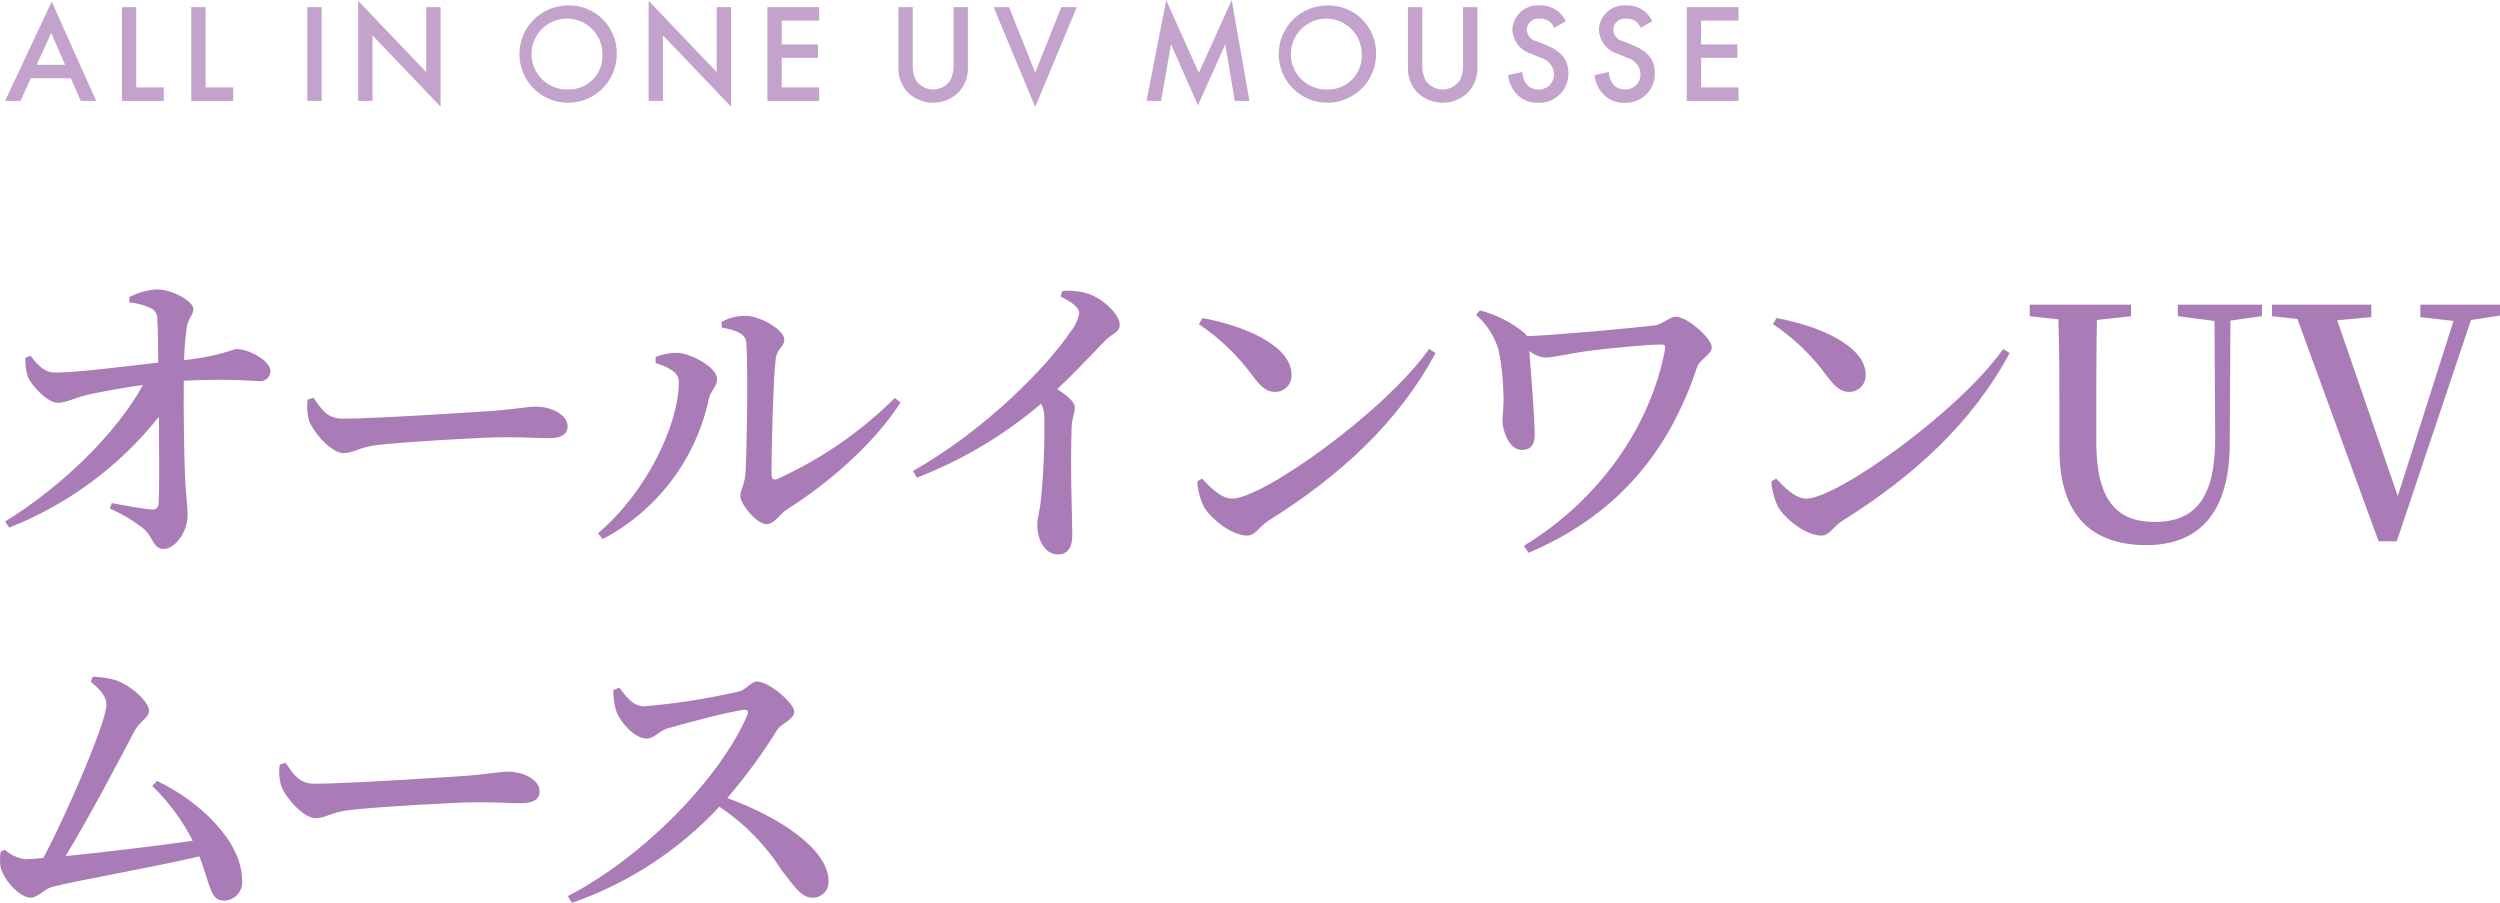
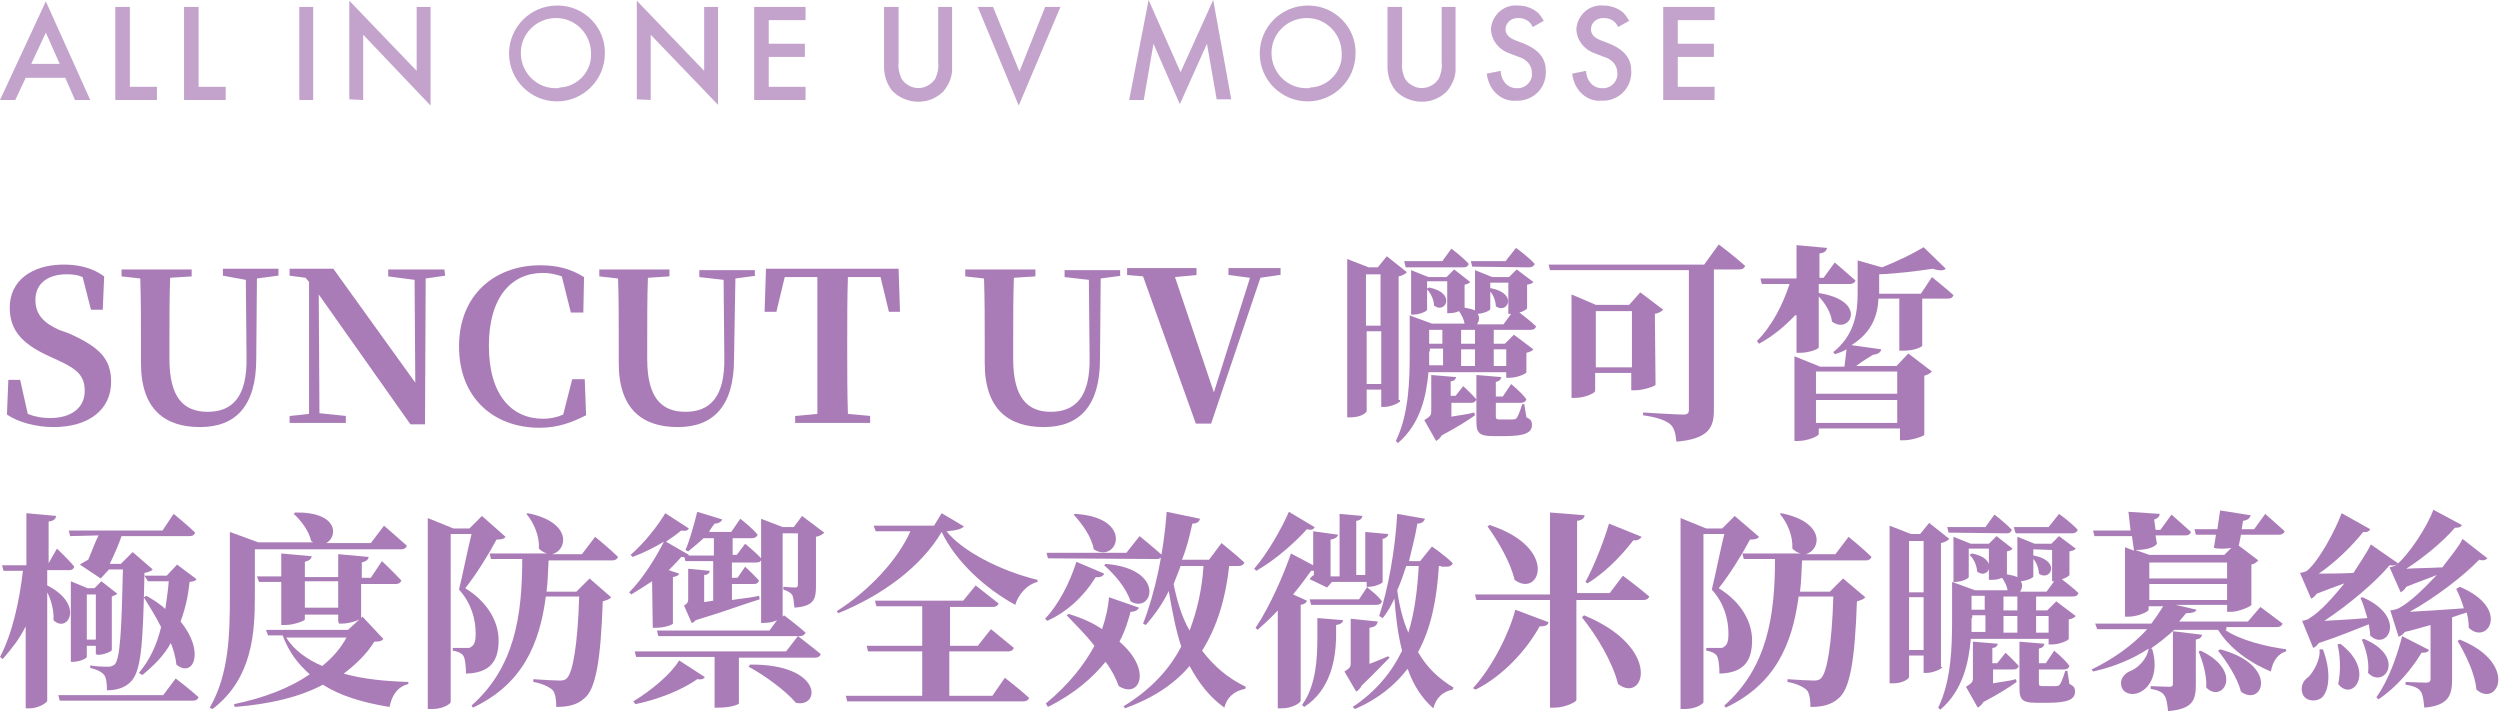
- <svg xmlns="http://www.w3.org/2000/svg" id="name-mousse.svg" width="267.09" height="96.47" viewBox="0 0 267.09 96.47">
-   <defs>
-     <style>
-       .cls-1, .cls-2 {
-         fill: #aa7cb7;
-         fill-rule: evenodd;
-       }
- 
-       .cls-1 {
-         opacity: 0.7;
-       }
-     </style>
-   </defs>
-   <path id="ALL_IN_ONE_UV_MOUSSE_" data-name="ALL IN ONE UV MOUSSE " class="cls-1" d="M816.873,2406.59h1.653l-4.748-10.61-4.987,10.61h1.652l1.1-2.42h4.281Zm-4.7-3.86,1.547-3.4,1.488,3.4h-3.035Zm9.1-6.16v10.02h4.477v-1.44h-2.944v-8.58h-1.533Zm7.41,0v10.02h4.477v-1.44h-2.944v-8.58h-1.533Zm12.4,0v10.02h1.532v-10.02h-1.532Zm6.962,10.02v-7l7.271,7.62v-10.64h-1.532v6.94l-7.271-7.62v10.7h1.532Zm20.885-10.2a5.2,5.2,0,1,0,5.212,5.2A5.081,5.081,0,0,0,868.934,2396.39Zm0,8.98a3.786,3.786,0,1,1,3.68-3.78A3.583,3.583,0,0,1,868.934,2405.37Zm10.15,1.22v-7l7.27,7.62v-10.64h-1.532v6.94l-7.271-7.62v10.7h1.533Zm16.685-10.02h-5.528v10.02h5.528v-1.44h-4v-3.16h3.876v-1.44h-3.876v-2.54h4v-1.44Zm8.467,0v6.44a3.7,3.7,0,0,0,.931,2.6,3.862,3.862,0,0,0,5.558,0,3.7,3.7,0,0,0,.932-2.6v-6.44h-1.532v6.04a3.515,3.515,0,0,1-.316,1.73,2.2,2.2,0,0,1-3.725,0,3.515,3.515,0,0,1-.316-1.73v-6.04h-1.532Zm10.168,0,4.447,10.67,4.446-10.67h-1.652l-2.794,6.99-2.795-6.99H914.4Zm17.9,10.02,1.052-6.05,2.884,6.52,2.914-6.51,1.022,6.04h1.562l-1.893-10.77-3.515,7.78-3.485-7.78-2.1,10.77H932.3Zm17.75-10.2a5.2,5.2,0,1,0,5.213,5.2A5.082,5.082,0,0,0,950.052,2396.39Zm0,8.98a3.786,3.786,0,1,1,3.681-3.78A3.583,3.583,0,0,1,950.052,2405.37Zm8.618-8.8v6.44a3.7,3.7,0,0,0,.931,2.6,3.864,3.864,0,0,0,5.559,0,3.7,3.7,0,0,0,.931-2.6v-6.44h-1.532v6.04a3.515,3.515,0,0,1-.316,1.73,2.2,2.2,0,0,1-3.725,0,3.515,3.515,0,0,1-.316-1.73v-6.04H958.67Zm16.868,1.5a3.383,3.383,0,0,0-.766-1,2.957,2.957,0,0,0-2.013-.68,2.7,2.7,0,0,0-2.93,2.64,2.813,2.813,0,0,0,2.044,2.54l0.961,0.41a1.869,1.869,0,0,1,1.442,1.71,1.606,1.606,0,0,1-1.652,1.68,1.581,1.581,0,0,1-1.307-.6,2.139,2.139,0,0,1-.421-1.27l-1.517.33a3.235,3.235,0,0,0,.841,1.95,2.937,2.937,0,0,0,2.359,1.01,3.091,3.091,0,0,0,3.229-3.22c0-1.14-.51-2.19-2.358-2.94l-1.007-.41a1.331,1.331,0,0,1-1.081-1.22,1.243,1.243,0,0,1,1.412-1.2,1.626,1.626,0,0,1,1.082.36,1.662,1.662,0,0,1,.45.63Zm9.24,0a3.383,3.383,0,0,0-.766-1,2.957,2.957,0,0,0-2.013-.68,2.7,2.7,0,0,0-2.93,2.64,2.813,2.813,0,0,0,2.043,2.54l0.962,0.41a1.869,1.869,0,0,1,1.442,1.71,1.606,1.606,0,0,1-1.652,1.68,1.581,1.581,0,0,1-1.307-.6,2.139,2.139,0,0,1-.421-1.27l-1.517.33a3.235,3.235,0,0,0,.841,1.95,2.936,2.936,0,0,0,2.358,1.01,3.091,3.091,0,0,0,3.23-3.22c0-1.14-.51-2.19-2.358-2.94l-1.007-.41A1.331,1.331,0,0,1,980.6,2399a1.243,1.243,0,0,1,1.412-1.2,1.624,1.624,0,0,1,1.081.36,1.654,1.654,0,0,1,.451.63Zm9.21-1.5h-5.529v10.02h5.529v-1.44h-4v-3.16h3.876v-1.44h-3.876v-2.54h4v-1.44Z" transform="translate(-808.25 -2395.81)" />
-   <path id="オールインワンUV_ムース_" data-name="オールインワンUV ムース " class="cls-2" d="M822.063,2428.12a6.336,6.336,0,0,1,2.212.58,1.2,1.2,0,0,1,.782,1.26c0.069,1.16.1,3.13,0.1,4.59-3.641.41-8.575,1.06-10.957,1.06-1.089.03-1.837-.65-2.688-1.8l-0.544.23a5.554,5.554,0,0,0,.272,2.05c0.374,0.91,2.076,2.75,3.164,2.75,0.987,0,1.906-.58,3.471-0.92,1.5-.3,3.437-0.68,5.648-0.98-2.79,5.1-8.608,10.82-14.733,14.59l0.442,0.65a38.441,38.441,0,0,0,15.993-11.84c0.034,3.95.068,8.06-.034,9.29a0.617,0.617,0,0,1-.749.61c-1.055-.07-2.722-0.41-4.253-0.68l-0.2.58a16.41,16.41,0,0,1,3.674,2.21c0.919,0.82.953,2.11,2.076,2.11,1.191,0,2.552-1.77,2.552-3.61,0-1.19-.2-2.28-0.272-4.01-0.1-2.55-.17-7.42-0.136-10.35a65.087,65.087,0,0,1,8.1.04,1.082,1.082,0,0,0,1.157-1.12c0-1.03-2.28-2.32-3.675-2.32a24.649,24.649,0,0,1-5.546,1.19,27.5,27.5,0,0,1,.272-3.4c0.17-1.19.714-1.33,0.714-2.11,0-.68-2.109-2.04-3.913-2.04a7.085,7.085,0,0,0-2.926.82v0.57Zm19.064,10.38a5.349,5.349,0,0,0,.17,2.32c0.579,1.42,2.45,3.4,3.641,3.4,1.157,0,1.6-.65,3.845-0.89,2.586-.3,11.024-0.81,13.406-0.81,2.28,0,3.471.1,4.764,0.1s1.939-.44,1.939-1.26c0-1.23-1.7-2.11-3.4-2.11-0.851,0-2.144.27-4.424,0.44-1.871.14-12.827,0.85-16.2,0.85-1.667,0-2.246-.98-3.13-2.24Zm44.244-7.69c1.667,0.27,2.586.75,2.62,1.67,0.2,3.27.034,12.18-.1,13.95-0.136,1.33-.545,1.7-0.545,2.38,0,0.85,1.736,3,2.791,3,0.85,0,1.395-1.06,2.177-1.57,4.39-2.76,9.255-6.94,12.148-11.43l-0.613-.48a43.059,43.059,0,0,1-12.522,8.64c-0.408.17-.646,0.04-0.646-0.44-0.034-2.48.2-10.55,0.442-12.35,0.136-1.19.919-1.29,0.919-2.11,0-.99-2.552-2.52-4.185-2.52a5.287,5.287,0,0,0-2.518.65Zm-4.594,5.75c0,4.56-3.368,11.74-8.642,16.23l0.51,0.61a22.091,22.091,0,0,0,11.331-14.97c0.17-.85.885-1.32,0.885-2.14,0-1.23-2.791-2.72-4.22-2.79a6.317,6.317,0,0,0-2.347.44v0.65C879.314,2434.93,880.777,2435.47,880.777,2436.56Zm40.774-9.08c1.225,0.61,2.008,1.19,2.008,1.8a4.564,4.564,0,0,1-.919,1.94c-2.45,3.67-9.017,10.48-16.843,14.9l0.408,0.72a45.845,45.845,0,0,0,13.271-7.9,2.937,2.937,0,0,1,.34,1.4,77.164,77.164,0,0,1-.374,9.05c-0.137,1.12-.375,1.84-0.375,2.48,0,1.47.715,3.17,2.212,3.17,1.021,0,1.531-.72,1.531-2.08,0-1.87-.238-6.9-0.068-11.63,0.068-.92.34-1.47,0.34-2.01,0-.58-0.816-1.23-1.871-1.94,2.075-1.97,3.777-3.81,5-5.07,0.952-.99,1.667-0.95,1.667-1.84,0-1.05-1.8-2.79-3.437-3.3a7.115,7.115,0,0,0-2.688-.27Zm14.78,2.96a22.682,22.682,0,0,1,5.785,5.58c0.884,1.15,1.463,1.66,2.347,1.66a1.747,1.747,0,0,0,1.77-1.83c0-3.17-5.206-5.28-9.527-6.06Zm3.573,18.64c-1.191,0-2.348-1.19-3.233-2.14l-0.51.31a7.334,7.334,0,0,0,.715,2.72c0.714,1.22,2.926,3.06,4.627,3.06,0.885,0,1.293-.99,2.212-1.56,7.69-4.8,13.951-10.55,17.9-17.94l-0.681-.44C956.066,2439.93,943.1,2449.08,939.9,2449.08Zm26.041-19.63a7.909,7.909,0,0,1,2.415,3.78,25.573,25.573,0,0,1,.511,4.73c0.068,1.15-.1,2-0.1,2.82,0,1.06.714,3.1,2.041,3.1,1.259,0,1.429-.89,1.4-1.94-0.034-1.67-.408-6.6-0.578-8.64a3.118,3.118,0,0,0,1.735.71c0.851,0,2.858-.51,5.138-0.78s5.751-.61,7.214-0.61c0.408,0,.476.1,0.408,0.54-1.531,8.17-6.975,16.03-15.074,20.96l0.511,0.75c9.153-3.91,14.9-10.45,18-19.87,0.272-.79,1.565-1.33,1.565-2.08,0-.95-2.586-3.27-3.845-3.27-0.647,0-1.531.86-2.212,0.92-2.586.31-10.378,1.02-13.678,1.16a1.064,1.064,0,0,0-.238-0.31,12.271,12.271,0,0,0-4.8-2.45Zm31.723,0.99a22.579,22.579,0,0,1,5.782,5.58c0.89,1.15,1.47,1.66,2.35,1.66a1.75,1.75,0,0,0,1.77-1.83c0-3.17-5.21-5.28-9.528-6.06Zm3.572,18.64c-1.19,0-2.347-1.19-3.232-2.14l-0.51.31a7.352,7.352,0,0,0,.714,2.72c0.715,1.22,2.928,3.06,4.628,3.06,0.88,0,1.29-.99,2.21-1.56,7.69-4.8,13.95-10.55,17.9-17.94l-0.68-.44C1017.4,2439.93,1004.44,2449.08,1001.24,2449.08Zm48.67-20.72h-8.99v1.23l3.92,0.51,0.07,12.45c0.03,6.53-2.18,9.02-6.47,9.02-3.91,0-6.23-2.15-6.23-8.54v-3.1c0-3.37,0-6.67.07-9.93l3.64-.41v-1.23H1025.1v1.23l3.06,0.34c0.11,3.33.11,6.7,0.11,10v3.88c0,7.35,3.74,10.24,9.29,10.24,5.41,0,8.88-3.2,8.91-10.85l0.07-13.14,3.37-.47v-1.23Zm25.43,0h-8.51v1.33l3.54,0.41-5.95,18.71-6.47-18.78,3.64-.34v-1.33h-10.61v1.23l2.72,0.3,8.67,23.75h1.94l7.93-23.64,3.1-.48v-1.16Zm-250.825,51.42a21.779,21.779,0,0,1,4.321,5.85c-3.47.51-9.459,1.23-13.576,1.64,2.518-4.15,5.75-10.28,7.384-13.41,0.51-.95,1.531-1.39,1.531-2.11,0-.95-1.906-2.72-3.641-3.3a9.994,9.994,0,0,0-2.382-.34l-0.2.54c1.123,0.92,1.667,1.64,1.667,2.45,0,1.84-4.219,11.64-6.737,16.37-0.953.1-1.633,0.14-1.939,0.14a4.136,4.136,0,0,1-2.178-1.02l-0.442.2a5.516,5.516,0,0,0-.034,1.5c0.17,1.29,1.973,3.43,3.266,3.43,0.647,0,1.531-.98,2.246-1.15,2.756-.72,10.888-2.11,15.754-3.27,1.225,3.2,1.123,4.73,2.654,4.73a1.97,1.97,0,0,0,1.9-2.21c0-4.12-4.559-8.44-9.085-10.58Zm13.621-2.28a5.349,5.349,0,0,0,.17,2.32c0.578,1.42,2.45,3.4,3.641,3.4,1.157,0,1.6-.65,3.845-0.89,2.586-.3,11.024-0.81,13.406-0.81,2.28,0,3.471.1,4.764,0.1s1.939-.44,1.939-1.26c0-1.23-1.7-2.11-3.4-2.11-0.85,0-2.143.27-4.423,0.44-1.871.14-12.828,0.85-16.2,0.85-1.668,0-2.246-.98-3.131-2.24Zm35.636-7.96a7.208,7.208,0,0,0,.34,2.31c0.409,1.09,1.906,2.86,3.2,2.86,0.919,0,1.191-.75,2.28-1.09,1.769-.51,6.294-1.73,8.1-1.97,0.374-.03.578,0.07,0.408,0.54-2.926,6.81-11.16,15.21-19.191,19.36l0.443,0.72a38.906,38.906,0,0,0,15.754-10.28,23.123,23.123,0,0,1,6.669,6.81c1.429,1.87,2.144,2.92,3.3,2.92a1.693,1.693,0,0,0,1.7-1.76c0-3.41-5.274-6.88-10.821-8.89a60.037,60.037,0,0,0,5.377-7.35c0.408-.61,1.769-1.05,1.769-1.87,0-.95-2.722-3.23-3.981-3.23-0.613,0-1.123.85-1.906,1.06a71.053,71.053,0,0,1-10.173,1.59c-1.157,0-1.94-1.08-2.62-2Z" transform="translate(-808.25 -2395.81)" />
+ <svg xmlns="http://www.w3.org/2000/svg" version="1.1" id="name-mousse.svg" x="0px" y="0px" viewBox="0 0 360 102.4" style="enable-background:new 0 0 360 102.4;" xml:space="preserve">
+   <style type="text/css">
+ 	.st0{opacity:0.7;fill-rule:evenodd;clip-rule:evenodd;fill:#AA7CB7;enable-background:new    ;}
+ 	.st1{fill:#AA7CB7;}
+ </style>
+   <path id="ALL_IN_ONE_UV_MOUSSE__00000104671542402126107830000012998091692553793409_" class="st0" d="M10.8,14.4H13L6.6,0.2L0,14.4  h2.2l1.5-3.2h5.7L10.8,14.4z M4.5,9.2l2.1-4.5l2,4.5H4.5z M16.6,1v13.4h6v-1.9h-3.9V1H16.6L16.6,1z M26.5,1v13.4h6v-1.9h-3.9V1H26.5  z M43.1,1v13.4h2V1H43.1z M52.3,14.4V5L62,15.2V1h-2v9.2L50.3,0.1v14.2L52.3,14.4L52.3,14.4z M80.2,0.8c-3.8,0-6.9,3.1-6.9,6.9  s3.1,6.9,6.9,6.9s6.9-3.1,6.9-6.9c0.1-3.7-2.9-6.8-6.6-6.9C80.4,0.8,80.3,0.8,80.2,0.8L80.2,0.8z M80.2,12.7  c-2.8,0.1-5.1-2.1-5.2-4.9s2.1-5.1,4.9-5.2s5.1,2.1,5.2,4.9v0.1c0.2,2.6-1.9,4.9-4.5,5C80.5,12.7,80.3,12.7,80.2,12.7L80.2,12.7z   M93.7,14.4V5l9.7,10.1V1h-2v9.2L91.7,0.1v14.2L93.7,14.4L93.7,14.4z M116,1h-7.4v13.4h7.4v-1.9h-5.3V8.2h5.2V6.3h-5.2V2.9h5.3V1  L116,1z M127.3,1v8.6c0,1.3,0.4,2.5,1.2,3.5c2,2,5.3,2.1,7.3,0.1l0.1-0.1c0.8-1,1.3-2.2,1.2-3.5V1h-2v8c0.1,0.8-0.1,1.6-0.4,2.3  c-0.9,1.4-2.7,1.8-4,0.9c-0.4-0.2-0.7-0.6-0.9-0.9c-0.3-0.7-0.5-1.5-0.4-2.3V1H127.3L127.3,1z M140.8,1l5.9,14.2l6-14.2h-2.2  l-3.7,9.3L143,1H140.8L140.8,1z M164.7,14.4l1.4-8.1l3.8,8.7l3.9-8.7l1.4,8h2.1L174.7,0L170,10.4L165.4,0l-2.8,14.4H164.7z   M188.3,0.8c-3.8,0-6.9,3.1-6.9,6.9s3.1,6.9,6.9,6.9c3.8,0,6.9-3.1,6.9-6.9c0.1-3.7-2.9-6.8-6.6-6.9C188.6,0.8,188.5,0.8,188.3,0.8  L188.3,0.8z M188.3,12.7c-2.8,0.1-5.1-2.1-5.2-4.9s2.1-5.1,4.9-5.2c2.8-0.1,5.1,2.1,5.2,4.9v0.1c0.2,2.6-1.9,4.9-4.5,5  C188.6,12.7,188.5,12.7,188.3,12.7L188.3,12.7z M199.8,1v8.6c0,1.3,0.4,2.5,1.2,3.5c2,2,5.3,2.1,7.3,0.1l0.1-0.1  c0.8-1,1.3-2.2,1.2-3.5V1h-2v8c0.1,0.8-0.1,1.6-0.4,2.3c-0.9,1.4-2.7,1.8-4,0.9c-0.4-0.2-0.7-0.6-0.9-0.9c-0.3-0.7-0.5-1.5-0.4-2.3  V1H199.8L199.8,1z M222.3,3c-0.3-0.5-0.6-1-1-1.3c-0.8-0.6-1.7-0.9-2.7-0.9c-2-0.2-3.7,1.3-3.9,3.3c0,0.1,0,0.2,0,0.2  c0.1,1.6,1.2,2.9,2.7,3.4l1.3,0.5c1.1,0.3,1.9,1.2,1.9,2.3c0.1,1.2-0.9,2.2-2,2.2c-0.1,0-0.1,0-0.2,0c-0.7,0-1.3-0.3-1.7-0.8  s-0.6-1.1-0.6-1.7l-2,0.4c0.1,1,0.5,1.9,1.1,2.6c0.8,0.9,1.9,1.4,3.1,1.3c2.3,0.1,4.2-1.6,4.3-3.9c0-0.1,0-0.2,0-0.4  c0-1.5-0.7-2.9-3.1-3.9l-1.3-0.5c-1.3-0.5-1.4-1.2-1.4-1.6c0-0.9,0.8-1.6,1.7-1.6c0.1,0,0.1,0,0.2,0c0.9,0,1.7,0.5,2,1.3L222.3,3z   M234.6,3c-0.3-0.5-0.6-1-1-1.3c-0.8-0.6-1.7-0.9-2.7-0.9c-2-0.2-3.7,1.3-3.9,3.3c0,0.1,0,0.2,0,0.2c0.1,1.6,1.2,2.9,2.7,3.4  l1.3,0.5c1.1,0.3,1.9,1.2,1.9,2.3c0.1,1.2-0.9,2.2-2,2.2c-0.1,0-0.1,0-0.2,0c-0.7,0-1.3-0.3-1.7-0.8s-0.6-1.1-0.6-1.7l-2,0.4  c0.1,1,0.5,1.9,1.1,2.6c0.8,0.9,1.9,1.4,3.1,1.3c2.3,0.1,4.2-1.6,4.3-3.9c0-0.1,0-0.2,0-0.4c0-1.5-0.7-2.9-3.1-3.9l-1.3-0.5  c-1.3-0.5-1.4-1.2-1.4-1.6c0-0.9,0.8-1.6,1.7-1.6c0.1,0,0.1,0,0.2,0c0.9,0,1.7,0.5,2,1.3L234.6,3z M246.9,1h-7.4v13.4h7.4v-1.9h-5.3  V8.2h5.2V6.3h-5.2V2.9h5.3V1L246.9,1z" />
+   <g>
+     <path class="st1" d="M9.9,48c4.5,2,6.1,3.7,6.1,7c0,3.9-3.1,6.5-8.3,6.5c-2.5,0-5.1-0.7-6.7-1.8l0.2-5h1.7L4,59.6   c1,0.4,2,0.6,3.2,0.6c3.1,0,5-1.5,5-3.9c0-2.1-1-3.1-3.6-4.3l-1.3-0.6c-3.8-1.7-5.9-3.6-5.9-7.1c0-3.9,3.2-6.2,7.8-6.2   c2.4,0,4.3,0.6,5.8,1.7l-0.2,4.8h-1.7l-1.2-4.7c-0.7-0.3-1.3-0.4-2.3-0.4c-2.7,0-4.5,1.3-4.5,3.7c0,2.1,1.2,3.3,3.4,4.3L9.9,48z" />
+     <path class="st1" d="M40,39.7l-3,0.4l-0.1,11.6c0,6.8-3,9.8-8.1,9.8c-5,0-8.5-2.5-8.5-9.2V49c0-2.9,0-5.9-0.1-8.9l-2.7-0.3v-1h10.1   v1L24.5,40c-0.1,2.9-0.1,5.9-0.1,8.9v2.8c0,5.5,2,7.6,5.5,7.6c3.6,0,5.7-2.2,5.6-7.8l-0.1-11.2l-3.3-0.6v-1h8v1H40z" />
+     <path class="st1" d="M64.1,39.7l-2.8,0.4l-0.1,21h-2.1L45.9,42.4L46,59.5l3.8,0.4v1h-8.1v-1l2.8-0.3v-19L44,40l-2.3-0.3v-1H48   l11.8,16.4l-0.1-14.8l-3.8-0.5v-1H64L64.1,39.7L64.1,39.7L64.1,39.7z" />
+     <path class="st1" d="M84.4,59.8c-2,1-4,1.8-6.7,1.8c-6.6,0-11.6-4.3-11.6-11.7c0-7.6,5.3-11.7,11.7-11.7c2.4,0,4.4,0.5,6.3,1.7   L84,45h-1.8l-1.3-5.2c-0.8-0.3-1.8-0.5-2.7-0.5c-4.5,0-7.8,3.4-7.8,10.5s3.3,10.5,7.8,10.5c1,0,2-0.2,2.9-0.6l1.3-5.1h1.8   L84.4,59.8z" />
+     <path class="st1" d="M108.9,39.7l-3,0.4l-0.2,11.6c0,6.8-3,9.8-8.1,9.8c-5,0-8.5-2.5-8.5-9.2V49c0-2.9,0-5.9-0.1-8.9l-2.7-0.3v-1   h10.1v1L93.3,40c-0.1,2.9-0.1,5.9-0.1,8.9v2.8c0,5.5,2,7.6,5.5,7.6c3.6,0,5.7-2.2,5.6-7.8l-0.1-11.2l-3.5-0.4v-1h8v0.8   C108.7,39.7,108.9,39.7,108.9,39.7z" />
+     <path class="st1" d="M122.1,39.9c-0.1,3-0.1,6.1-0.1,9.1v1.5c0,3,0,6,0.1,9.1l3.2,0.3v1h-10.8v-1l3.2-0.3c0-3,0-6,0-9.1V49   c0-3,0-6.1,0-9.1H113l-1.2,5h-1.7l0.2-6.2h19.1l0.2,6.2H128l-1.2-5H122.1z" />
+     <path class="st1" d="M161.5,39.7l-3,0.4l-0.1,11.6c0,6.8-3,9.8-8.1,9.8c-5,0-8.5-2.5-8.5-9.2V49c0-2.9,0-5.9-0.1-8.9l-2.7-0.3v-1   h10.1v1L146,40c-0.1,2.9-0.1,5.9-0.1,8.9v2.8c0,5.5,2,7.6,5.4,7.6c3.6,0,5.7-2.2,5.6-7.8l-0.1-11.2l-3.5-0.4v-1h8v0.8   C161.3,39.7,161.5,39.7,161.5,39.7z" />
+     <path class="st1" d="M184.2,39.6l-2.7,0.4l-7.1,21h-2.2l-7.6-21.2l-2.3-0.2v-1h10v1l-3.1,0.3l5.6,16.6L180,40l-3.1-0.4v-1h7.5v1   H184.2z" />
+     <path class="st1" d="M201.6,57.8c-0.1,0.2-1.3,0.8-2.3,0.8h-0.4v-2.5h-2.1v3.1c0,0.2-0.8,0.9-2.3,0.9H194V37.3l3.1,1.2h1.3l1.3-1.6   l2.9,2.3c-0.2,0.2-0.6,0.5-1.2,0.6v17.8h0.2V57.8z M196.7,39.5v7.4h2.1v-7.4H196.7z M198.9,55.3v-7.6h-2.1v7.6H198.9z M215.1,47.5   v2h1.6l1.3-1.3l2.8,2.1c-0.1,0.2-0.5,0.4-1,0.5v2.8c0,0.2-1.3,0.8-2.4,0.8h-0.5v-0.8h-11.2c-0.3,3.3-1.1,7.4-4.4,10.2l-0.3-0.3   c1.9-3.9,2-8.8,2-12.8v-5.3l0.2,0.1v-6.6l2.5,1h2.6l1.1-1.1l2.3,1.8c-0.1,0.2-0.4,0.3-0.8,0.4v3.3c0.6,0.1,1,0.2,1.5,0.4v-5.8   l2.5,1h2.4l1.1-1.1l2.4,1.8c-0.1,0.2-0.4,0.3-0.9,0.4v3.4c0,0.1-0.6,0.5-1.1,0.6c0.6,0.5,1.7,1.3,2.4,2c-0.1,0.3-0.3,0.5-0.8,0.5   h-5.1l0,0C215.3,47.5,215.1,47.5,215.1,47.5z M202.4,38.4l-0.2-0.8h5.5l1.3-1.8c0,0,1.6,1.2,2.5,2.2c-0.1,0.3-0.3,0.5-0.7,0.5h-8.4   L202.4,38.4L202.4,38.4z M203.2,45.5l3,1.1h4.7c-0.1-0.6-0.4-1.2-0.8-1.8c-0.4,0.2-0.9,0.3-1.5,0.3h-0.2v-4.6h-2.9v4.1   c0,0.2-1,0.7-2,0.7h-0.3V45.5z M210.7,55.6c0,0,1.1,1,1.9,1.9c-0.1,0.3-0.3,0.5-0.7,0.5H209v2c1-0.2,2.2-0.3,3.3-0.6l0.1,0.4   c-0.8,0.6-2.7,1.8-4.8,2.9c-0.2,0.4-0.5,0.6-0.8,0.8l-1.7-3c0.8-0.5,1-0.7,1-1.2V54l3.6,0.3c-0.1,0.3-0.3,0.6-0.8,0.6V57h0.7   L210.7,55.6z M205.8,41.4c4,0.8,2.3,3.9,0.7,2.6c0-0.8-0.5-1.9-1.1-2.4L205.8,41.4z M205.8,50.6c0,0.6,0,1.2,0,2h2v-2.4h-1.9v0.4   H205.8z M205.8,49.5h1.9v-2h-1.9V49.5z M212.4,47.5h-2v2h2V47.5z M210.4,52.7h2v-2.4h-2V52.7z M212,38.4l-0.2-0.8h5l1.5-1.9   c0,0,1.7,1.2,2.7,2.3c-0.1,0.3-0.4,0.5-0.8,0.5L212,38.4L212,38.4z M219.8,60.1c0.7,0.3,0.8,0.6,0.8,1.1c0,1.1-1,1.6-3.9,1.6H215   c-2.2,0-2.4-0.6-2.4-2.3V54l3.6,0.3c-0.1,0.4-0.3,0.6-0.8,0.7v2.1h1l1.2-1.8c0,0,1.5,1.2,2.2,2.2c-0.1,0.3-0.3,0.5-0.8,0.5h-3.6v2   c0,0.3,0.1,0.4,0.5,0.4h1h1c0.2,0,0.4-0.1,0.5-0.2c0.2-0.3,0.5-1,0.8-2h0.3L219.8,60.1z M214.6,40.7v0.8h0.1c4,0.8,2.3,3.8,0.7,2.6   c0-0.6-0.3-1.6-0.8-2.1v2.5c0,0.2-0.8,0.6-1.8,0.7c0.3,0.5,0.2,1-0.1,1.5h3.8l1.1-1.5h-0.4v-4.5H214.6L214.6,40.7L214.6,40.7z    M215.1,50.3v2.4h1.8v-2.4H215.1z" />
+     <path class="st1" d="M247.5,35.2c0,0,2.4,1.8,3.8,3.1c-0.1,0.3-0.4,0.5-0.8,0.5h-3.7v20.3c0,2.4-0.7,4.1-5.4,4.5   c-0.1-1.1-0.3-2.1-1-2.6s-1.7-0.9-3.8-1.2v-0.4c0,0,4.9,0.3,5.8,0.3c0.6,0,0.8-0.2,0.8-0.7V38.9h-20l-0.2-0.8h22.4L247.5,35.2z    M238.4,55.4c0,0.2-1.8,0.8-2.9,0.8h-0.6v-2.5h-5.2v2.6c0,0.3-1.5,1-2.9,1h-0.5V42.4l3.5,1.5h4.8l1.6-1.8l3.3,2.5   c-0.2,0.2-0.6,0.5-1.2,0.6L238.4,55.4L238.4,55.4z M235,52.9v-8.1h-5.2v8.1H235z" />
+     <path class="st1" d="M258.5,45.4c-1.5,1.6-3.2,3-5.2,4.1l-0.3-0.4c2.2-2.2,3.7-5.2,4.7-8.2h-4l-0.2-0.8h5.2v-4.8l4.4,0.4   c-0.1,0.4-0.3,0.7-1.1,0.8V40h0.6l1.6-2.2c0,0,1.9,1.6,3,2.6c-0.1,0.3-0.4,0.5-0.8,0.5h-4.5v1.3c7.2,1.1,4.5,6.1,1.9,4.1   c-0.1-1.2-1-2.7-1.9-3.6V50c0,0.3-1.5,0.8-2.6,0.8h-0.6v-5.4C258.7,45.4,258.5,45.4,258.5,45.4z M278.2,39.9c0,0,2,1.6,3.1,2.6   c-0.1,0.3-0.3,0.5-0.8,0.5h-3.7v6.8c0,0.1-1,0.7-2.7,0.7h-0.6V43h-3c-0.1,2.2-0.8,4.8-3.9,6.7l4.3,0.6c-0.1,0.5-0.5,0.7-1.2,0.8   c-0.6,0.4-1.7,1-2.4,1.6h5.8l1.7-1.8l3.4,2.6c-0.2,0.2-0.6,0.5-1.1,0.6v8.5c0,0.2-1.8,0.8-2.9,0.8h-0.6v-1.7h-11.7v0.8   c0,0.3-1.6,1-3,1h-0.5V51.3l3.7,1.5h3.5c0.1-0.7,0.2-1.7,0.3-2.5c-0.5,0.3-1,0.5-1.7,0.7l-0.2-0.3c3.1-2.5,3.5-5.7,3.5-8.5v-4.7   l3.5,1c2.3-0.9,4.7-2.1,6-2.9l3.2,3.1c-0.3,0.3-1,0.3-1.9,0c-2,0.3-5,0.7-7.7,0.8v2.8h6L278.2,39.9z M261.5,53.5v3.2h11.7v-3.2   H261.5z M273.2,60.9v-3.3h-11.7v3.3H273.2z" />
+     <path class="st1" d="M6.8,84.3c5.5,2.8,2.9,7,0.9,5c0.1-1.2-0.3-2.9-0.9-4v15.6c0,0.3-1.3,1.1-2.5,1.1H3.7V90.2   c-0.9,1.8-2,3.2-3.3,4.7L0,94.6c1.8-3.4,2.8-8.1,3.3-12.4H0.5l-0.2-0.8h3.5v-7.5l4.3,0.4C8,74.7,7.8,75,7,75.1v6L8.2,79   c0,0,1.7,1.6,2.5,2.6c-0.1,0.3-0.3,0.5-0.7,0.5H6.8V84.3z M25.3,97.7c0,0,2.1,1.6,3.3,2.7c-0.1,0.3-0.4,0.5-0.8,0.5H8.6l-0.2-0.8   h15.1L25.3,97.7z M10.1,77.2l-0.2-0.8h13.5L25,74c0,0,2,1.6,3.1,2.7c-0.1,0.3-0.3,0.5-0.8,0.5h-9.8c-0.4,1.2-1.1,2.8-1.7,4h1.6   l1.7-1.7L22,82c-0.2,0.2-0.6,0.4-1.2,0.5c-0.2,10.7-0.5,14.2-2,15.7c-0.9,0.9-2.1,1.2-3.4,1.2c0-1-0.1-1.8-0.4-2.2s-1-0.8-2-1v-0.4   c0.8,0.2,2,0.2,2.6,0.2c0.4,0,0.6-0.1,0.9-0.3c0.8-0.8,1-4.8,1.2-13.7h-2l-1.2,1.3l-3-2c0.3-0.2,0.8-0.5,1.2-0.7   c0.5-1.1,1-2.6,1.5-3.5L10.1,77.2L10.1,77.2z M13.8,94.2V93h-1.3v1.6c0,0.2-1,0.7-2,0.7h-0.3V83.7l2.4,1h1l1-1l2.3,1.8   c-0.1,0.1-0.5,0.3-0.8,0.4v7.7c0,0.2-1.1,0.7-2,0.7L13.8,94.2L13.8,94.2z M13.8,92.1v-6.5h-1.3v6.5H13.8z M28.3,83.4   c-0.2,0.3-0.4,0.3-1,0.4c-0.2,2-0.6,3.8-1.3,5.7c3.6,4.4,1.8,8.2-0.6,6.2c-0.1-1-0.4-2.1-0.8-3.1c-1,1.8-2.4,3.2-4.1,4.6L20,96.9   c1.6-1.9,2.6-4.1,3.2-6.6c-0.8-1.6-1.7-3-2.5-4.3l0.4-0.2c1,0.6,2,1.2,2.7,1.9c0.2-1.3,0.4-2.7,0.5-4h-3l-0.5-0.8H24l1.5-1.6   L28.3,83.4z" />
+     <path class="st1" d="M36.7,85.8c0,5.2-0.3,11.9-6.1,16.3l-0.4-0.2c2.8-4.8,2.9-10.7,2.9-16.1v-9.2l4.1,1.5h7.9   C45,78,44.9,78,44.8,77.9c-0.3-1.5-1.6-3.1-2.5-3.9l0.2-0.2c6.2-0.1,6.2,3.4,4.5,4.4h6.4l1.9-2.5c0,0,2.1,1.8,3.3,2.9   c-0.1,0.3-0.4,0.5-0.8,0.5H36.7V85.8z M55.2,92c-0.2,0.3-0.5,0.4-1.3,0.4c-1.1,1.8-2.7,3.3-4.4,4.6c2.8,0.8,6,1.1,9.3,1.2v0.3   c-1.6,0.4-2.4,1.7-2.7,3.3c-3.8-0.6-7.1-1.6-9.6-3.2c-3.4,1.8-7.7,2.8-12.7,3.2l-0.1-0.4c4.3-0.9,8-2.3,10.9-4.3   c-1.7-1.5-3-3.2-3.9-5.6h-2.1l-0.3-0.8h11.8l2.1-1.9L55.2,92z M48.7,89.4v-0.9h-4.8v0.7c0,0.2-1.6,0.8-2.8,0.8h-0.6v-6.2h-3.2   L37,83h3.5v-3.3l4.4,0.4c-0.1,0.4-0.3,0.6-1,0.8v2.2h4.8v-3.3l4.4,0.4c-0.1,0.4-0.3,0.6-1,0.8v2.2h1.3l1.6-2.4c0,0,1.8,1.7,2.8,2.8   c-0.1,0.3-0.4,0.5-0.8,0.5h-5V89c0,0.2-1.5,0.8-2.8,0.8h-0.4L48.7,89.4L48.7,89.4z M41.2,91.8c1.2,1.9,3.1,3.2,5.2,4.1   c1.5-1.2,2.7-2.6,3.5-4.1H41.2z M48.7,87.5v-3.8h-4.8v3.8H48.7z" />
+     <path class="st1" d="M72.8,77.3c-0.2,0.3-0.6,0.4-1.3,0.4c-1,1.9-2.9,5-4.5,7c3.4,2.1,4.8,5,4.8,7.5c0,3-1.2,4.7-4.7,4.8   c0-0.9-0.1-2.2-0.4-2.6c-0.2-0.3-0.7-0.6-1.5-0.7v-0.4h2.1c0.3,0,0.4,0,0.6-0.2c0.4-0.2,0.6-0.8,0.6-1.8c0-2.1-0.6-4.4-2.4-6.4   c0.5-2,1.2-5.6,1.8-8h-3v24.2c0,0.2-1,1-2.7,1h-0.6V74.6l3.7,1.5h2.3l1.8-1.8L72.8,77.3z M85.7,77.3c0,0,2.2,1.8,3.3,2.9   c-0.1,0.3-0.4,0.5-0.8,0.5H79c-0.1,1.6-0.1,3-0.3,4.5H83l1.9-1.9L88,86c-0.2,0.3-0.6,0.4-1.2,0.6c-0.3,8.5-1,12.7-2.7,14   c-1,0.9-2.3,1.2-4,1.2c0-1-0.1-1.9-0.5-2.4c-0.5-0.5-1.6-1-2.8-1.2v-0.4C78,97.9,80,98,80.6,98c0.5,0,0.8-0.1,1-0.3   c0.9-0.8,1.6-5,1.8-11.8h-4.8c-0.9,6.8-3.3,12.6-10.5,16l-0.2-0.3c6.2-5.5,7.3-12.9,7.3-21.1h-4.5l-0.2-0.8h8.3   c-0.4-0.1-0.8-0.3-1.2-0.7c0.1-1.8-0.7-3.7-1.8-5l0.2-0.1c6.5,1.3,5.7,5.4,3.5,5.9h4.3L85.7,77.3z" />
+     <path class="st1" d="M93.9,83.7c-0.9,0.6-2,1.3-3,1.9l-0.3-0.3c2-2,3.9-5.1,5-7.3c-1.3,0.8-2.9,1.6-4.5,2.2l-0.3-0.3   c2-1.7,4-4.3,5-6l3.4,2.2c-0.2,0.3-0.4,0.4-1.1,0.3c-0.6,0.5-1.3,1-2.2,1.6l3.3,1.9c-0.2,0.3-0.4,0.4-1.1,0.3   c-0.5,0.6-1.1,1.2-1.8,1.9l1.5,0.5c-0.1,0.3-0.4,0.4-0.9,0.5v6.7c-0.1,0.2-1.3,0.6-2.4,0.6H94L93.9,83.7L93.9,83.7z M91.2,101   c2.6-1.6,5.4-3.9,6.6-5.9l3.7,2.4c-0.2,0.3-0.5,0.4-1.1,0.3c-2.1,1.5-5.5,2.9-8.9,3.6L91.2,101z M114.9,91.6c0,0,2.1,1.6,3.3,2.6   c-0.1,0.3-0.4,0.5-0.8,0.5h-11v6.6c0,0.1-1,0.6-2.9,0.6h-0.6v-7.3H91.6l-0.2-0.8h21.8L114.9,91.6z M118.7,76.7   c-0.2,0.2-0.6,0.5-1.2,0.6v7.1c0,1.9-0.3,2.9-3.1,3.1c-0.1-0.7-0.1-1.3-0.3-1.8c-0.2-0.3-0.6-0.6-1.3-0.8v-0.4c0,0,1.2,0.1,1.7,0.1   c0.3,0,0.4-0.1,0.4-0.5v-7.3h-2.2v12l0.2-0.2c0,0,2,1.5,3.1,2.5c-0.1,0.3-0.4,0.5-0.8,0.5H94.8l-0.2-0.8h16.2l1.1-1.5   c-0.4,0.2-1,0.4-1.9,0.4h-0.4v-15l3.1,1.2h1.6l1.2-1.6L118.7,76.7z M107.3,78.3c0,0,1.5,1.2,2.4,2.2c-0.1,0.3-0.3,0.5-0.8,0.5h-3.5   v2.2h0.8l1.1-1.6c0,0,1.2,1.1,2,2c-0.1,0.3-0.3,0.5-0.7,0.5h-3.2v2.3c1.2-0.2,2.6-0.3,3.9-0.6l0.1,0.5c-2,0.6-5.5,1.9-9.2,3   c-0.2,0.2-0.4,0.4-0.6,0.4l-1.1-2.5c0.5-0.3,0.6-0.5,0.6-0.9v-4.4l3.1,0.3c0,0.3-0.3,0.6-0.8,0.6v3.9l1.3-0.2v-5.7h-4L98.5,80h4.3   v-2.5h-1.5c-0.7,0.7-1.5,1.3-2.2,1.9l-0.4-0.2c0.6-1.3,1.2-3.5,1.7-5.5l3.6,1.1c-0.1,0.3-0.5,0.6-1.1,0.6c-0.3,0.4-0.6,0.8-0.8,1.2   h3.2l1.3-1.9c0,0,1.6,1.2,2.5,2.3c-0.1,0.3-0.4,0.5-0.8,0.5h-2.8v2.4h0.6L107.3,78.3z M108,95.7c10.5-0.1,10.2,6.3,6.6,5.5   c-1.5-1.8-4.6-4-6.8-5.2L108,95.7z" />
+     <path class="st1" d="M138.8,75.8c-0.3,0.4-1.2,0.6-2.5,0.7c2.2,2.8,7.7,5.7,13.1,7v0.3c-1.6,0.4-2.8,1.9-3.2,3.3   c-4.4-2.4-8.6-6.3-10.6-10.5c-3,5.1-8.7,9.2-14.9,11.7l-0.2-0.3c4.6-2.9,8.8-7.4,10.6-11.5h-5l-0.3-0.8h8.7l1.1-1.8L138.8,75.8z    M144.7,97.6c0,0,2.2,1.7,3.5,2.9c-0.1,0.3-0.4,0.5-0.8,0.5H122l-0.2-0.8h11v-6.4H125l-0.2-0.8h8v-5.7h-6.6l-0.2-0.8h12.7l1.8-2.2   c0,0,2,1.6,3.3,2.6c-0.1,0.3-0.4,0.5-0.8,0.5h-6.2V93h4l1.9-2.4c0,0,2.1,1.7,3.3,2.7c-0.1,0.3-0.4,0.5-0.8,0.5h-8.5v6.4h6.2   L144.7,97.6z" />
+     <path class="st1" d="M159,82.6c-0.1,0.3-0.5,0.6-1.2,0.5c-1.9,3-4.3,5.1-7,6.3l-0.3-0.3c1.8-1.9,3.5-5,4.5-8.2L159,82.6z M164,87.5   c-0.1,0.3-0.5,0.6-1.2,0.6c-0.3,1.1-0.7,2.6-1.6,4.3c4.8,4.1,2.9,8.3-0.1,6.4c-0.4-1.1-1-2.3-1.9-3.5c-1.8,2.2-4.3,4.5-8.3,6.5   l-0.3-0.5c3.4-2.8,5.6-5.7,7-8.3c-1.3-1.7-2.8-3.1-4-4.4l0.3-0.2c1.9,0.6,3.5,1.3,4.8,2.2c0.6-1.8,0.9-3.3,1-4.6L164,87.5z    M150.9,80.4l-0.2-0.8h11.5l1.9-2.4c0,0,2.1,1.7,3.3,2.8c-0.1,0.3-0.4,0.5-0.8,0.5L150.9,80.4L150.9,80.4z M154.8,74   c8.7,0.5,6.1,7.3,2.7,5.1c-0.3-1.8-1.7-3.7-2.9-5L154.8,74z M159.2,81.2c8.8,0.7,6.8,7.3,3.6,5.4c-0.6-1.9-2.3-3.9-3.8-5.2   L159.2,81.2z M177,81.5c-0.5,4.6-1.7,8.7-3.9,12.2c1.7,2.2,3.6,3.9,6.3,5.2l-0.1,0.3c-1.6,0.3-2.6,1.2-3,2.7c-2.2-1.6-3.7-3.6-5-6   c-2.2,2.6-5.2,4.6-9.3,6.1l-0.2-0.3c3.9-2.4,6.6-5.3,8.3-8.6c-0.8-2.4-1.3-5.1-1.8-8c-0.9,1.9-2.1,3.5-3.3,4.9l-0.4-0.2   c1.7-4.3,3-10.3,3.4-16.1l4.8,1c-0.1,0.4-0.4,0.7-1.1,0.7c-0.4,1.8-0.8,3.5-1.5,5.2h3.9l1.8-2.4c0,0,2.1,1.7,3.3,2.8   c-0.1,0.3-0.4,0.5-0.8,0.5L177,81.5L177,81.5z M170,81.5c-0.3,0.9-0.7,1.8-1,2.6c0.5,2.5,1.2,4.8,2.3,6.7c1.1-2.9,1.8-6,2-9.3   C173.3,81.5,170,81.5,170,81.5z" />
+     <path class="st1" d="M189.3,75.9c-0.1,0.3-0.4,0.5-1.1,0.3c-1.7,1.9-4.5,4.4-7.3,6l-0.3-0.3c2-2.3,4-5.9,5-8.2L189.3,75.9z    M188.2,86.5c-0.1,0.3-0.3,0.5-0.9,0.6v13.8c0,0.3-1.2,1.1-2.7,1.1H184V87.9c-0.9,1-2,2-2.9,2.8l-0.3-0.3c2.1-3.1,4.1-7.8,5.1-10.7   l3.2,1.7v-4.9l3.6,0.5c-0.1,0.3-0.4,0.6-1.1,0.7V83h1.3v-9l3.3,0.3c-0.1,0.3-0.2,0.6-0.9,0.7v7.8h1.3v-6.2l3.3,0.3   c0,0.3-0.3,0.6-0.8,0.7v6.2c0,0.2-1.1,0.7-2,0.7h-0.3c0.3,0.3,1.6,1.2,2.2,2.1c-0.1,0.3-0.3,0.5-0.8,0.5h-9.4l-0.2-0.8h7.1l1.2-1.8   h-0.1v-0.7h-5l-0.7,0.8l-2.5-1.2c0.1-0.2,0.3-0.4,0.6-0.6v-0.6c-0.1,0-0.2,0-0.4,0c-0.7,1-1.6,2.2-2.6,3.4L188.2,86.5z M189.7,89   l3.7,0.3c0,0.3-0.3,0.6-1,0.7v1.9c-0.1,2.9-0.7,7.4-4.6,9.9l-0.3-0.3c2-2.7,2.2-6.7,2.2-9.6L189.7,89L189.7,89z M200.1,94.7   c-0.7,0.7-2.3,2.4-4,4c-0.2,0.4-0.5,0.7-0.8,0.9l-1.7-2.9c0.8-0.5,0.9-0.7,0.9-1.2v-6.4l3.9,0.4c-0.1,0.5-0.4,0.8-1.2,0.9v5.2   c0.8-0.3,1.8-0.7,2.7-1.1L200.1,94.7z M207.2,81.5c-0.3,4.8-1.1,8.9-3,12.4c1.2,2.1,2.9,3.8,5.1,5.1l-0.1,0.3   c-1.5,0.3-2.4,1.2-2.8,2.7c-1.7-1.5-2.9-3.4-3.7-5.7c-1.8,2.3-4.1,4.3-7.6,5.8l-0.3-0.3c3.4-2.3,5.6-5,7.1-8.1   c-0.6-2.3-0.9-4.8-1.1-7.5c-0.5,1-1,2-1.7,2.8l-0.5-0.3c1.3-3.9,2.3-9.5,2.6-14.7l4,0.7c-0.1,0.3-0.4,0.7-1.1,0.7   c-0.3,1.9-0.8,3.6-1.2,5.4h1.6l1.7-2.1c0,0,1.9,1.3,3,2.4c-0.1,0.3-0.4,0.5-0.8,0.5h-0.9v-0.1C207.5,81.5,207.2,81.5,207.2,81.5z    M202.5,81.5c-0.4,1.2-0.8,2.4-1.3,3.5c0.3,2.2,0.8,4.3,1.6,6.1c0.9-2.9,1.3-6.1,1.5-9.6H202.5z" />
+     <path class="st1" d="M212.1,99.1c2.8-3,5.3-8.1,6.1-11.3l4.8,1.8c-0.1,0.4-0.4,0.6-1.3,0.6c-1.8,3.3-5.2,7.1-9.2,9.1L212.1,99.1z    M233.7,82.9c0,0,2.4,1.8,3.8,3c-0.1,0.3-0.4,0.5-0.8,0.5H227v14.4c0,0.3-1.7,1.1-3.1,1.1h-0.7V86.4h-10.6l-0.2-0.8h10.8V73.8   l5,0.4c-0.1,0.4-0.3,0.7-1.1,0.8v10.4h4.7L233.7,82.9z M214.5,75.6c10.1,3.3,7.2,10.6,3.6,7.9c-0.6-2.6-2.4-5.6-3.9-7.7L214.5,75.6   z M228.1,88.6c11.4,4.7,8.7,12.8,4.9,9.9c-0.8-3.2-3.1-7-5.2-9.6L228.1,88.6z M236.4,77.3c-0.2,0.3-0.6,0.6-1.2,0.5   c-2,2.6-4.3,4.8-6.6,6.2l-0.3-0.2c1.1-2,2.5-5.4,3.4-8.4L236.4,77.3z" />
+     <path class="st1" d="M253.3,77.3c-0.2,0.3-0.6,0.4-1.3,0.4c-1,1.9-2.9,5-4.5,7c3.4,2.1,4.8,5,4.8,7.5c0,3-1.2,4.7-4.7,4.8   c0-0.9-0.1-2.2-0.4-2.6c-0.2-0.3-0.7-0.6-1.5-0.7v-0.4h2c0.3,0,0.4,0,0.6-0.2c0.4-0.2,0.6-0.8,0.6-1.8c0-2.1-0.6-4.4-2.4-6.4   c0.5-2,1.2-5.6,1.8-8h-3v24.2c0,0.2-1,1-2.7,1H242V74.6l3.7,1.5h2.3l1.8-1.8L253.3,77.3z M266.2,77.3c0,0,2.2,1.8,3.3,2.9   c-0.1,0.3-0.4,0.5-0.8,0.5h-9.2c-0.1,1.6-0.1,3-0.3,4.5h4.3l1.9-1.9l3.2,2.7c-0.2,0.3-0.6,0.4-1.2,0.6c-0.3,8.5-1,12.7-2.7,14   c-1,0.9-2.3,1.2-4,1.2c0-1-0.1-1.9-0.5-2.4c-0.5-0.5-1.6-1-2.8-1.2v-0.4c1.2,0.1,3.2,0.2,3.8,0.2c0.5,0,0.8-0.1,1-0.3   c0.9-0.8,1.6-5,1.8-11.8h-5c-0.9,6.8-3.3,12.6-10.5,16l-0.2-0.3c6.2-5.5,7.3-12.9,7.3-21.1h-4.5l-0.2-0.8h8.4   c-0.4-0.1-0.8-0.3-1.2-0.7c0.1-1.8-0.7-3.7-1.8-5l0.2-0.1c6.5,1.3,5.7,5.4,3.5,5.9h4.3L266.2,77.3z" />
+     <path class="st1" d="M279.7,96.1c-0.1,0.2-1.3,0.8-2.3,0.8H277v-2.5h-2.1v3.1c0,0.2-0.8,0.9-2.3,0.9h-0.5V75.7l3.1,1.2h1.3l1.3-1.6   l2.9,2.3c-0.2,0.2-0.6,0.5-1.2,0.6V96L279.7,96.1L279.7,96.1z M274.9,77.9v7.4h2.1v-7.4H274.9z M277,93.6V86h-2.1v7.6H277z    M293.2,85.9v2h1.6l1.3-1.3l2.8,2.1c-0.1,0.2-0.5,0.4-1,0.5V92c0,0.2-1.3,0.8-2.4,0.8H295V92h-11.2c-0.3,3.3-1.1,7.4-4.4,10.2   l-0.3-0.3c1.9-3.9,2-8.8,2-12.8v-5.3l0.2,0.1v-6.6l2.5,1h2.6l1.1-1.1l2.3,1.8c-0.1,0.2-0.4,0.3-0.8,0.4v3.3c0.6,0.1,1,0.2,1.5,0.4   v-5.8l2.5,1h2.4l1.1-1.1l2.4,1.8c-0.1,0.2-0.4,0.3-0.9,0.4v3.4c0,0.1-0.6,0.5-1.1,0.6c0.6,0.5,1.7,1.3,2.4,2   c-0.1,0.3-0.3,0.5-0.8,0.5h-5.1l0,0H293.2z M280.6,76.7l-0.2-0.8h5.5l1.3-1.8c0,0,1.6,1.2,2.5,2.2c-0.1,0.3-0.3,0.5-0.7,0.5   L280.6,76.7L280.6,76.7L280.6,76.7z M281.4,83.9l3,1.1h4.7c-0.1-0.6-0.4-1.2-0.8-1.8c-0.4,0.2-0.9,0.3-1.5,0.3h-0.4V79h-2.9v4.1   c0,0.2-1,0.7-2,0.7h-0.1L281.4,83.9L281.4,83.9z M288.8,94c0,0,1.1,1,1.9,1.9c-0.1,0.3-0.3,0.5-0.7,0.5h-3v2c1-0.2,2.2-0.3,3.3-0.6   l0.1,0.4c-0.8,0.6-2.7,1.8-4.8,2.9c-0.2,0.4-0.5,0.6-0.8,0.8l-1.7-3c0.8-0.5,1-0.7,1-1.2v-5.3l3.6,0.3c-0.1,0.3-0.3,0.6-0.8,0.6   v2.2h0.7L288.8,94z M284,79.7c4,0.8,2.3,3.9,0.7,2.6c0-0.8-0.5-1.9-1.1-2.4L284,79.7z M283.9,89c0,0.6,0,1.2,0,2h2v-2.4H284V89   H283.9z M283.9,87.8h1.9v-2h-1.9V87.8z M290.5,85.9h-2v2h2V85.9z M288.5,91.1h2v-2.4h-2V91.1z M290.2,76.7l-0.2-0.8h5l1.5-1.9   c0,0,1.7,1.2,2.7,2.3c-0.1,0.3-0.4,0.5-0.8,0.5h-8.1v-0.1H290.2z M298,98.5c0.7,0.3,0.8,0.6,0.8,1.1c0,1.1-1,1.6-3.9,1.6h-1.7   c-2.2,0-2.4-0.6-2.4-2.3v-6.5l3.6,0.3c-0.1,0.4-0.3,0.6-0.8,0.7v2.1h1l1.2-1.8c0,0,1.5,1.2,2.2,2.2c-0.1,0.3-0.3,0.5-0.8,0.5h-3.6   v2c0,0.3,0.1,0.4,0.5,0.4h1h1c0.2,0,0.4-0.1,0.5-0.2c0.2-0.3,0.5-1,0.8-2h0.3L298,98.5z M292.8,79.1V80h0.1c4,0.8,2.3,3.8,0.7,2.6   c0-0.6-0.3-1.6-0.8-2.1V83c0,0.2-0.8,0.6-1.8,0.7c0.3,0.5,0.2,1-0.1,1.5h3.8l1.1-1.5h-0.3v-4.5L292.8,79.1L292.8,79.1L292.8,79.1z    M293.2,88.7v2.4h1.8v-2.4H293.2z" />
+     <path class="st1" d="M320.4,90.7c2.2,1.5,5.9,2.4,8.8,2.8v0.3c-1.1,0.3-1.9,1.3-2.2,2.9c-3.1-1.3-5.9-3.3-7.6-6h-6.3   c-1,0.9-2.2,1.9-3.4,2.7h0.2c1,3.3-0.2,5.6-1.8,6.3c-1,0.5-2.3,0.2-2.6-0.8c-0.3-1,0.3-1.8,1.1-2.2c1.2-0.4,2.6-1.8,2.8-3.3   c-2.3,1.5-4.9,2.6-8,3.3l-0.2-0.3c3.3-1.6,6-3.6,8-5.8H302l-0.3-0.8h8.1c0.6-0.8,1.2-1.7,1.7-2.5h-2.1v0.5c0,0.3-1.6,1-2.9,1H306   v-10l1.3,0.5l-0.3-2.1h-5.4l-0.2-0.8h5.4l-0.3-2.7L311,74c0,0.3-0.3,0.7-0.8,0.8l0.2,1.5h0.7l1.6-2.2c0,0,1.8,1.6,2.8,2.5   c-0.1,0.3-0.3,0.5-0.8,0.5h-4.3l0.2,1.2c-0.4,0.6-1.7,0.9-3.1,0.9l2,0.7h10.8l1-1c-0.7,0.1-1.6,0.2-2.5,0l0.3-1.9h-2.9l-0.2-0.8   h3.3l0.4-2.7l4.4,0.7c-0.1,0.3-0.3,0.7-1.1,0.8l-0.2,1.2h1.8l1.6-2.2c0,0,1.8,1.6,2.8,2.5c-0.1,0.3-0.4,0.5-0.8,0.5h-5.5l-0.3,1.5   h-0.1l2.9,2.2c-0.2,0.2-0.5,0.5-1,0.6v5.8c0,0.2-1.8,1-2.9,1h-0.6v-1h-7.4l3,0.7c-0.1,0.3-0.5,0.5-1.5,0.5c-0.3,0.4-0.7,0.8-1,1.2   h9.9l1.8-2.1c0,0,2,1.5,3.2,2.4c-0.1,0.3-0.4,0.5-0.8,0.5h-7.3v0.4H320.4z M309.5,81v2.3h11.2V81H309.5z M309.5,86.4h11.2v-2.3   h-11.2V86.4z M317.1,91.4c-0.1,0.4-0.3,0.6-0.9,0.7v6.5c0,2.3-0.5,3.5-4,3.8c-0.1-0.9-0.2-1.8-0.5-2.2c-0.3-0.5-0.8-0.8-2-1v-0.4   c0,0,2.2,0.1,2.7,0.1c0.3,0,0.5-0.1,0.5-0.4v-7.6L317.1,91.4z M316.9,93.7c6.3,3,3.1,7.7,0.8,5.3c0.1-1.8-0.5-3.7-1.1-5.2   L316.9,93.7z M319.7,93.5c8.6,2.3,6.1,8.4,3,6.1c-0.5-2-2.1-4.4-3.3-5.9L319.7,93.5z" />
+     <path class="st1" d="M331.5,89.4c0,0,0.8-0.1,1.1-0.4c1.5-0.9,3.3-2.9,5-5c-1.1,0.4-2.5,0.9-4,1.5c-0.2,0.3-0.5,0.6-0.8,0.7   l-1.6-3.7c0,0,0.7-0.1,1-0.3c1.8-1.5,4.1-5.9,5-8.3l4.1,2.3c-0.1,0.3-0.5,0.5-1,0.4c-1.5,1.9-4,4.4-6.4,6c1.3,0,3.1,0,5-0.1   c1-1.6,2-3,2.5-4.1l3.9,2.7c-0.2,0.3-0.6,0.4-1.2,0.3c-2,2.4-5.9,5.7-9.4,8c1.8-0.1,3.9-0.2,6.2-0.4c-0.3-1-0.6-2.1-1-2.9l0.3-0.1   c6.6,2.9,3.5,7.9,1.1,5.5c0-0.5-0.1-1-0.2-1.6c-1.8,0.7-4.4,1.8-7.2,2.7c-0.2,0.3-0.5,0.6-0.8,0.7L331.5,89.4z M334.5,93.5   c1.2,3.2,0.9,5.7,0,6.8c-0.7,0.8-2.4,0.8-2.9-0.3c-0.4-1,0-2,0.8-2.5c0.7-0.7,1.8-2.5,1.6-4C333.9,93.5,334.5,93.5,334.5,93.5z    M337,92.7c5.2,3.9,1.8,8.5-0.3,5.8c0.4-1.9,0.3-4.1-0.1-5.7L337,92.7z M340.4,92c6.2,2.6,2.9,7.3,0.6,4.9c0.2-1.6-0.3-3.4-0.9-4.8   L340.4,92z M349.8,93.6c-0.2,0.3-0.4,0.4-1.1,0.4c-1.3,2.2-3.6,5-6.2,6.7l-0.3-0.3c1.8-2.5,3.1-6.3,3.7-8.8L349.8,93.6z    M354.2,84.5c7.4,3.1,4,8.5,1.3,5.9c0-0.7-0.1-1.5-0.3-2.2c-0.6,0.2-1.3,0.4-2.1,0.7v9c0,2.2-0.5,3.7-4,4c-0.1-1-0.2-1.9-0.5-2.3   c-0.3-0.5-0.9-0.8-2.2-1v-0.4c0,0,2.4,0.1,3,0.1c0.4,0,0.6-0.2,0.6-0.5V90c-1.1,0.3-2.4,0.7-3.7,1c-0.2,0.3-0.6,0.6-0.9,0.7   l-1.2-3.8c0,0,0.8-0.1,1.2-0.3c1.7-0.9,3.6-2.8,5.5-4.8c-1.2,0.5-2.7,1-4.4,1.7c-0.2,0.4-0.5,0.6-0.8,0.8l-1.6-3.6   c0,0,0.6-0.1,0.9-0.3c1.9-1.5,4.6-5.7,5.4-8l4.1,2.2c-0.1,0.3-0.4,0.4-1,0.4c-1.6,1.9-4.5,4.3-7,5.9c1.5-0.1,3.3-0.1,5.2-0.2   c1.2-1.6,2.4-3,2.9-4.1l3.6,2.8c-0.2,0.2-0.6,0.4-1.2,0.2c-2.1,2.2-6.2,5.4-10,7.5c2.1-0.1,4.9-0.3,7.8-0.5c-0.3-1-0.7-2-1.1-2.8   L354.2,84.5z M354.2,92.1c8.5,3.4,5.5,9.9,2.4,7.2c-0.2-2.4-1.6-5.1-2.7-7L354.2,92.1z" />
+   </g>
</svg>
